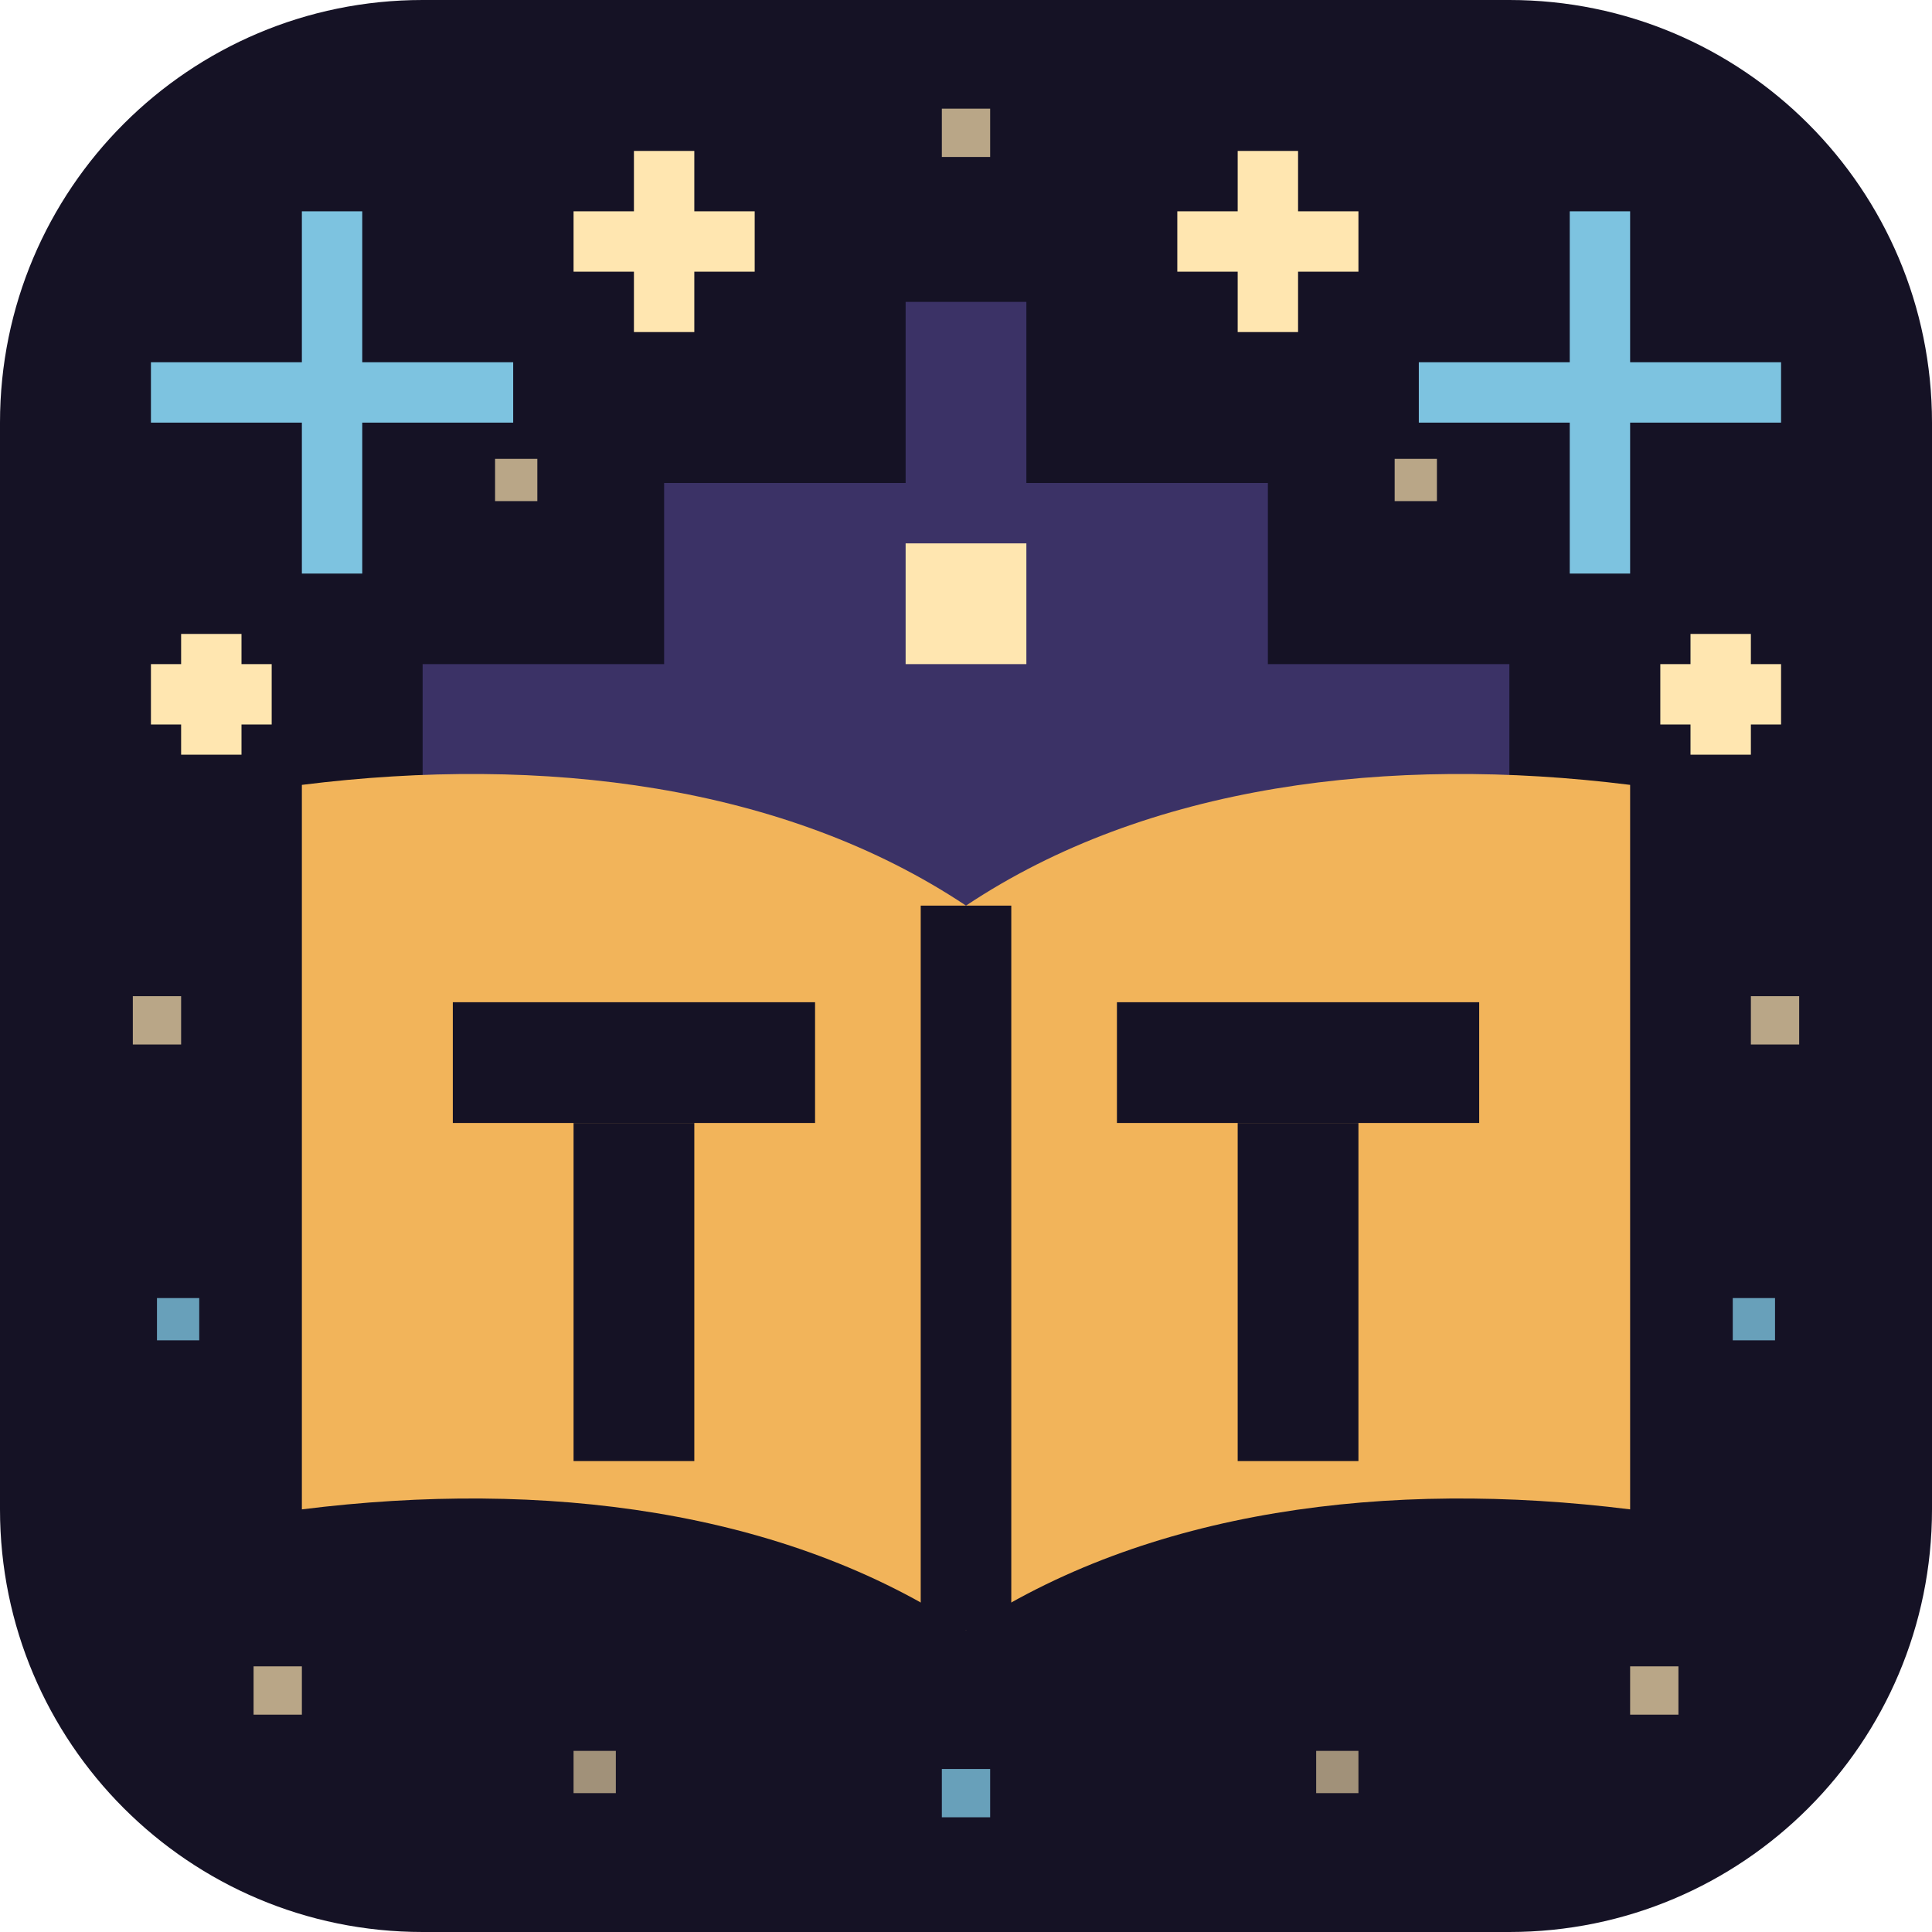
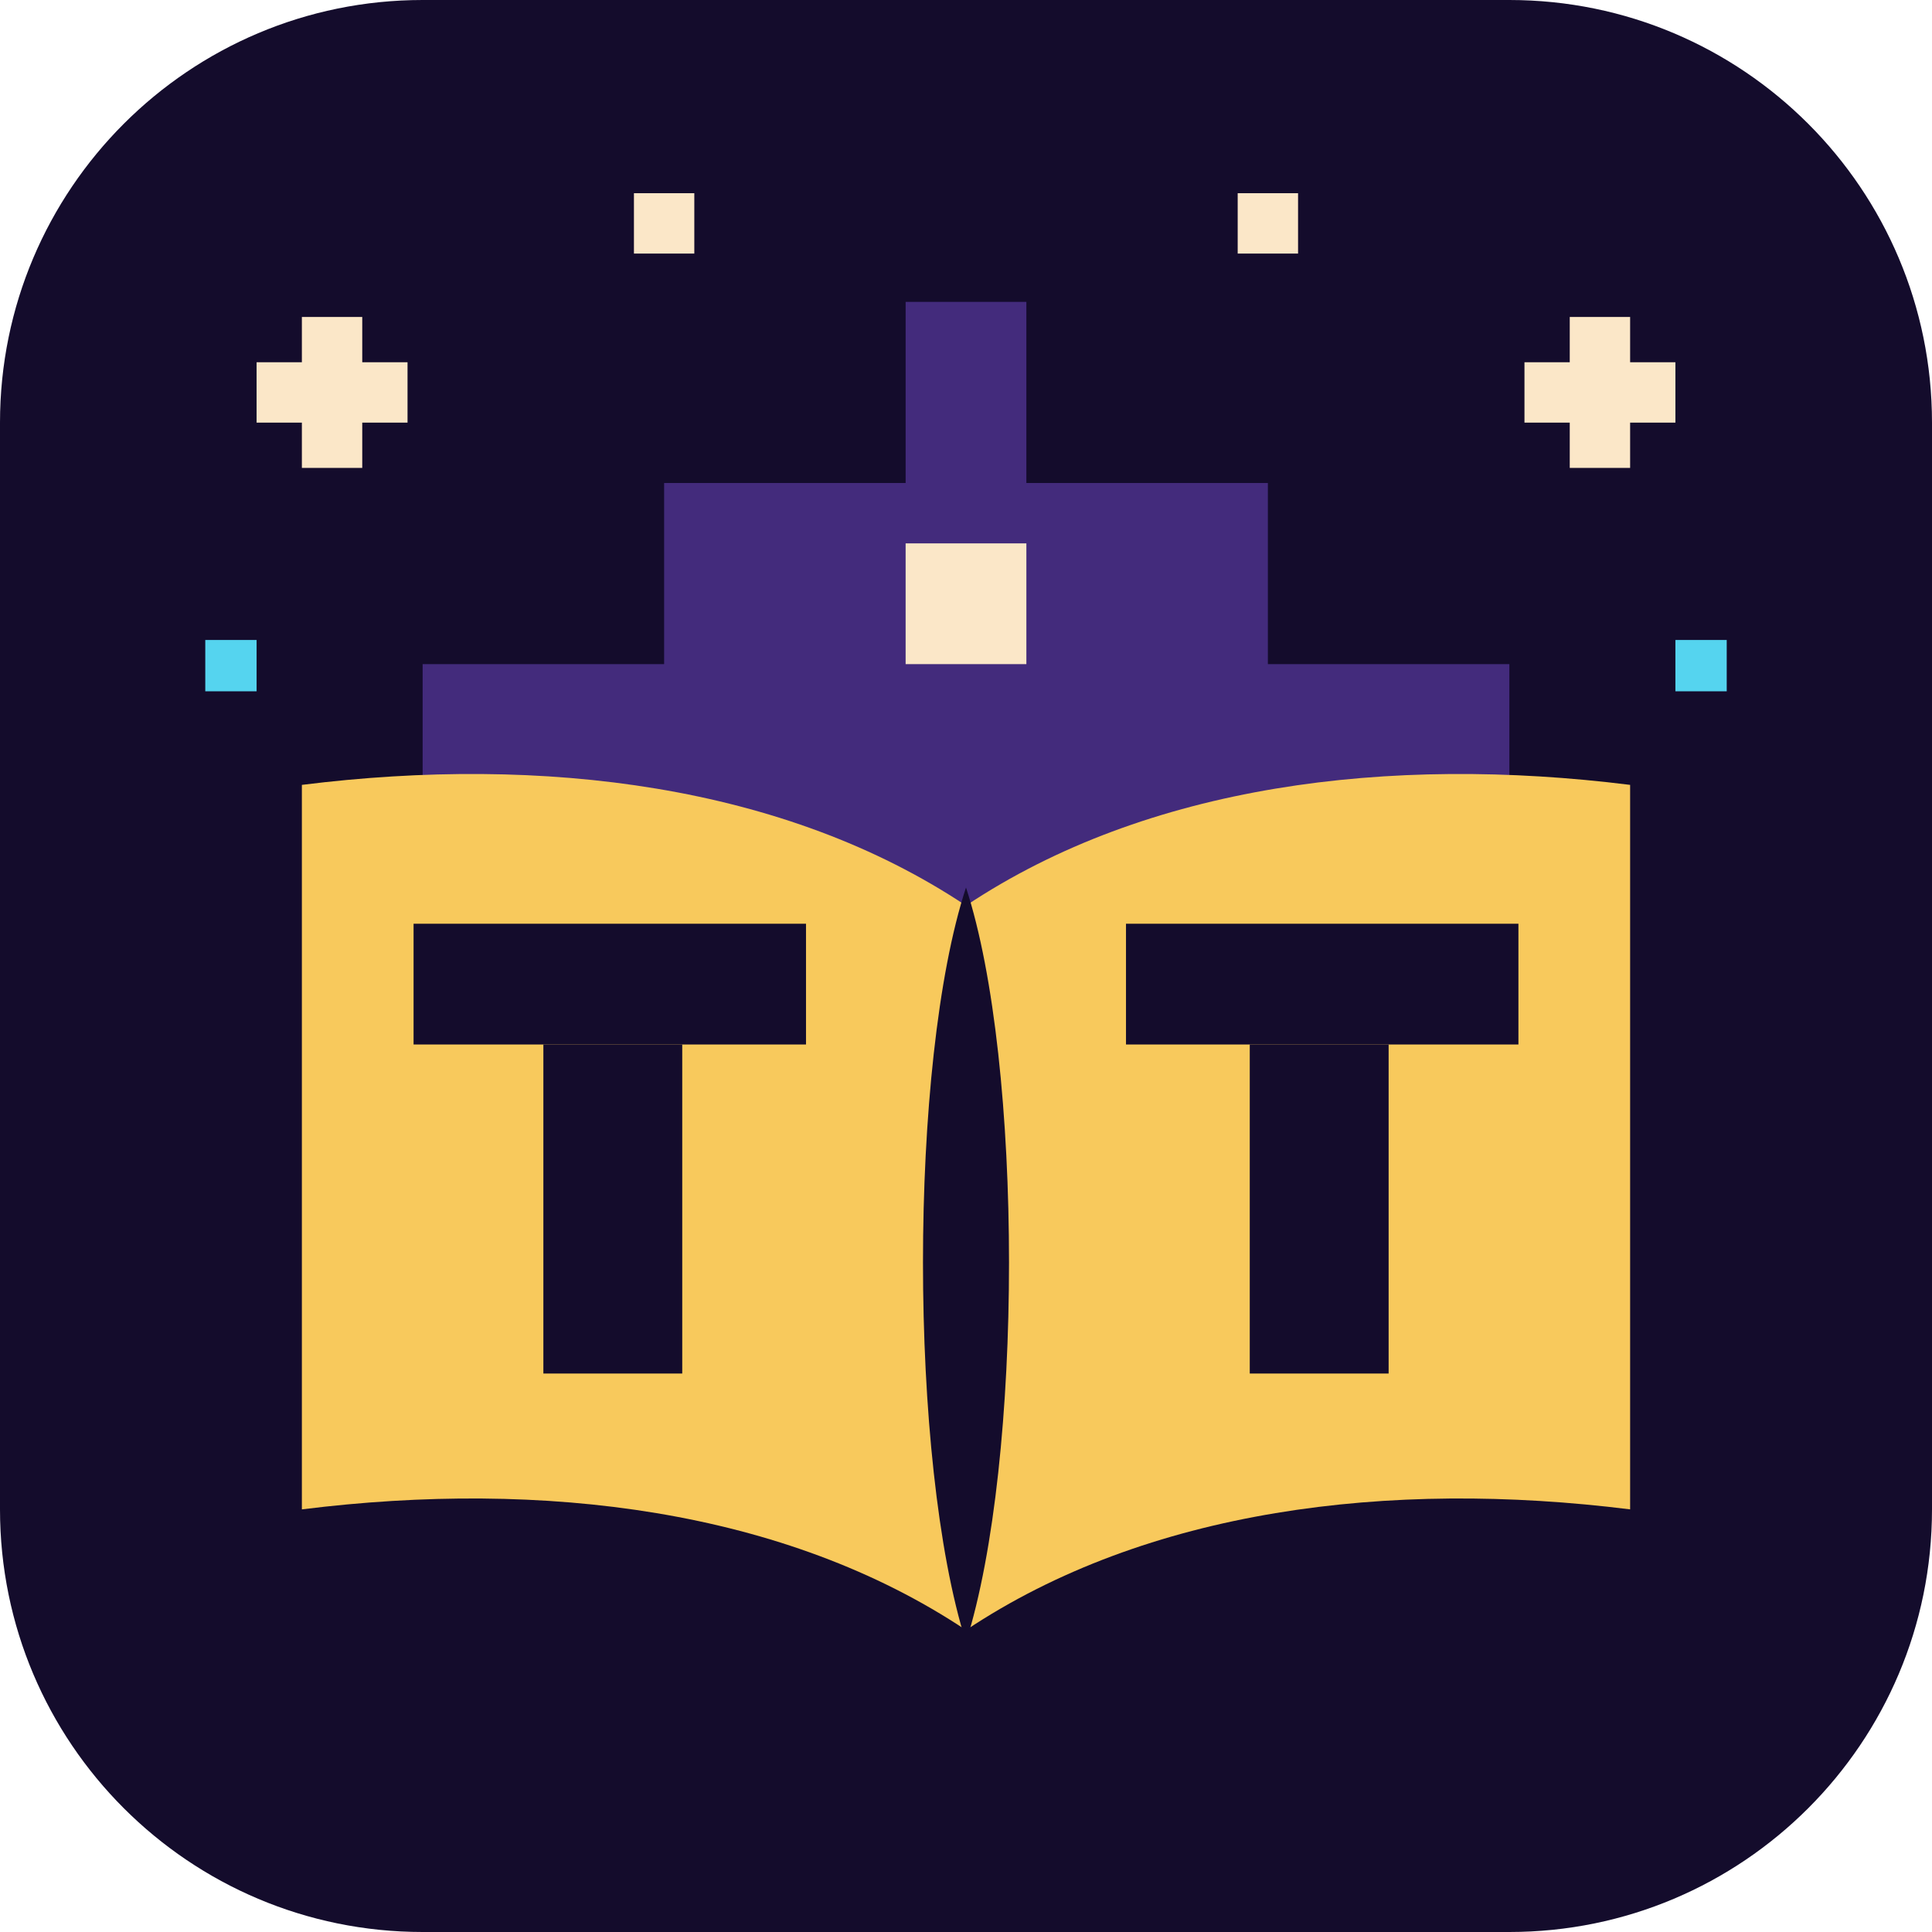
<svg xmlns="http://www.w3.org/2000/svg" viewBox="0 0 32 32">
-   <rect width="32" height="32" rx="7" fill="#151225" />
-   <rect x="2.5" y="6" width="6" height="1" fill="#7dc3e0" />
-   <rect x="23.5" y="6" width="6" height="1" fill="#7dc3e0" />
-   <rect x="5" y="3.5" width="1" height="6" fill="#7dc3e0" />
-   <rect x="26" y="3.5" width="1" height="6" fill="#7dc3e0" />
-   <rect x="9.5" y="3.5" width="3" height="1" fill="#ffe6b0" />
-   <rect x="19.5" y="3.5" width="3" height="1" fill="#ffe6b0" />
-   <rect x="10.5" y="2.5" width="1" height="3" fill="#ffe6b0" />
-   <rect x="20.5" y="2.5" width="1" height="3" fill="#ffe6b0" />
-   <rect x="2.5" y="11" width="2" height="1" fill="#ffe6b0" />
-   <rect x="27.5" y="11" width="2" height="1" fill="#ffe6b0" />
-   <rect x="3" y="10.5" width="1" height="2" fill="#ffe6b0" />
-   <rect x="28" y="10.5" width="1" height="2" fill="#ffe6b0" />
-   <rect x="15.6" y="1.8" width="0.8" height="0.8" fill="#ffe6b0" opacity="0.7" />
-   <rect x="8.2" y="7.6" width="0.7" height="0.7" fill="#ffe6b0" opacity="0.7" />
-   <rect x="23.1" y="7.6" width="0.7" height="0.7" fill="#ffe6b0" opacity="0.7" />
-   <rect x="2.2" y="16.5" width="0.8" height="0.8" fill="#ffe6b0" opacity="0.7" />
-   <rect x="29" y="16.5" width="0.8" height="0.8" fill="#ffe6b0" opacity="0.7" />
-   <rect x="2.6" y="21.5" width="0.7" height="0.7" fill="#7dc3e0" opacity="0.8" />
-   <rect x="28.7" y="21.5" width="0.7" height="0.7" fill="#7dc3e0" opacity="0.8" />
-   <rect x="4.2" y="27.6" width="0.8" height="0.8" fill="#ffe6b0" opacity="0.7" />
-   <rect x="27" y="27.6" width="0.8" height="0.8" fill="#ffe6b0" opacity="0.7" />
-   <rect x="9.5" y="29" width="0.7" height="0.7" fill="#ffe6b0" opacity="0.6" />
-   <rect x="21.8" y="29" width="0.7" height="0.7" fill="#ffe6b0" opacity="0.6" />
-   <rect x="15.6" y="29.3" width="0.8" height="0.8" fill="#7dc3e0" opacity="0.8" />
-   <path d="M7 11h4v-3h4v-3h2v3h4v3h4v4H7z" fill="#3b3266" />
-   <path d="M16 15c-3-2-7-2.5-11-2v12c4-.5 8 0 11 2 3-2 7-2.5 11-2V13c-4-.5-8 0-11 2z" fill="#f2b45a" />
-   <rect x="7.5" y="16.6" width="6" height="2" fill="#151225" />
-   <rect x="18.5" y="16.6" width="6" height="2" fill="#151225" />
-   <rect x="9.5" y="18.6" width="2" height="5.6" fill="#151225" />
-   <rect x="20.5" y="18.6" width="2" height="5.6" fill="#151225" />
-   <path d="M16 15v12" stroke="#151225" stroke-width="1.5" />
-   <rect x="15" y="9" width="2" height="2" fill="#ffe6b0" />
+   <rect width="32" height="32" rx="7" fill="#140c2c" />
+   <rect x="4.25" y="6" width="2.5" height="1" fill="#fbe7c8" />
+   <rect x="25.25" y="6" width="2.5" height="1" fill="#fbe7c8" />
+   <rect x="5" y="5.25" width="1" height="2.5" fill="#fbe7c8" />
+   <rect x="26" y="5.25" width="1" height="2.5" fill="#fbe7c8" />
+   <rect x="10.5" y="3.2" width="1" height="1" fill="#fbe7c8" />
+   <rect x="20.5" y="3.2" width="1" height="1" fill="#fbe7c8" />
+   <rect x="3.4" y="10.6" width="0.85" height="0.85" fill="#55d4ef" />
+   <rect x="27.75" y="10.6" width="0.85" height="0.85" fill="#55d4ef" />
+   <path d="M7 11h4v-3h4v-3h2v3h4v3h4v4H7z" fill="#432b7c" />
+   <path d="M16 15c-3-2-7-2.5-11-2v12c4-.5 8 0 11 2 3-2 7-2.5 11-2V13c-4-.5-8 0-11 2z" fill="#f8c95c" />
+   <rect x="6.85" y="15.3" width="6.5" height="2" fill="#140c2c" />
+   <rect x="18.65" y="15.3" width="6.5" height="2" fill="#140c2c" />
+   <rect x="9" y="17.3" width="2.3" height="5.45" fill="#140c2c" />
+   <rect x="20.7" y="17.3" width="2.3" height="5.45" fill="#140c2c" />
+   <path d="M16 14.7C16.95 17.6 16.95 24.2 16 27.2 15.05 24.2 15.05 17.6 16 14.7Z" fill="#140c2c" />
+   <rect x="15" y="9" width="2" height="2" fill="#fbe7c8" />
</svg>
